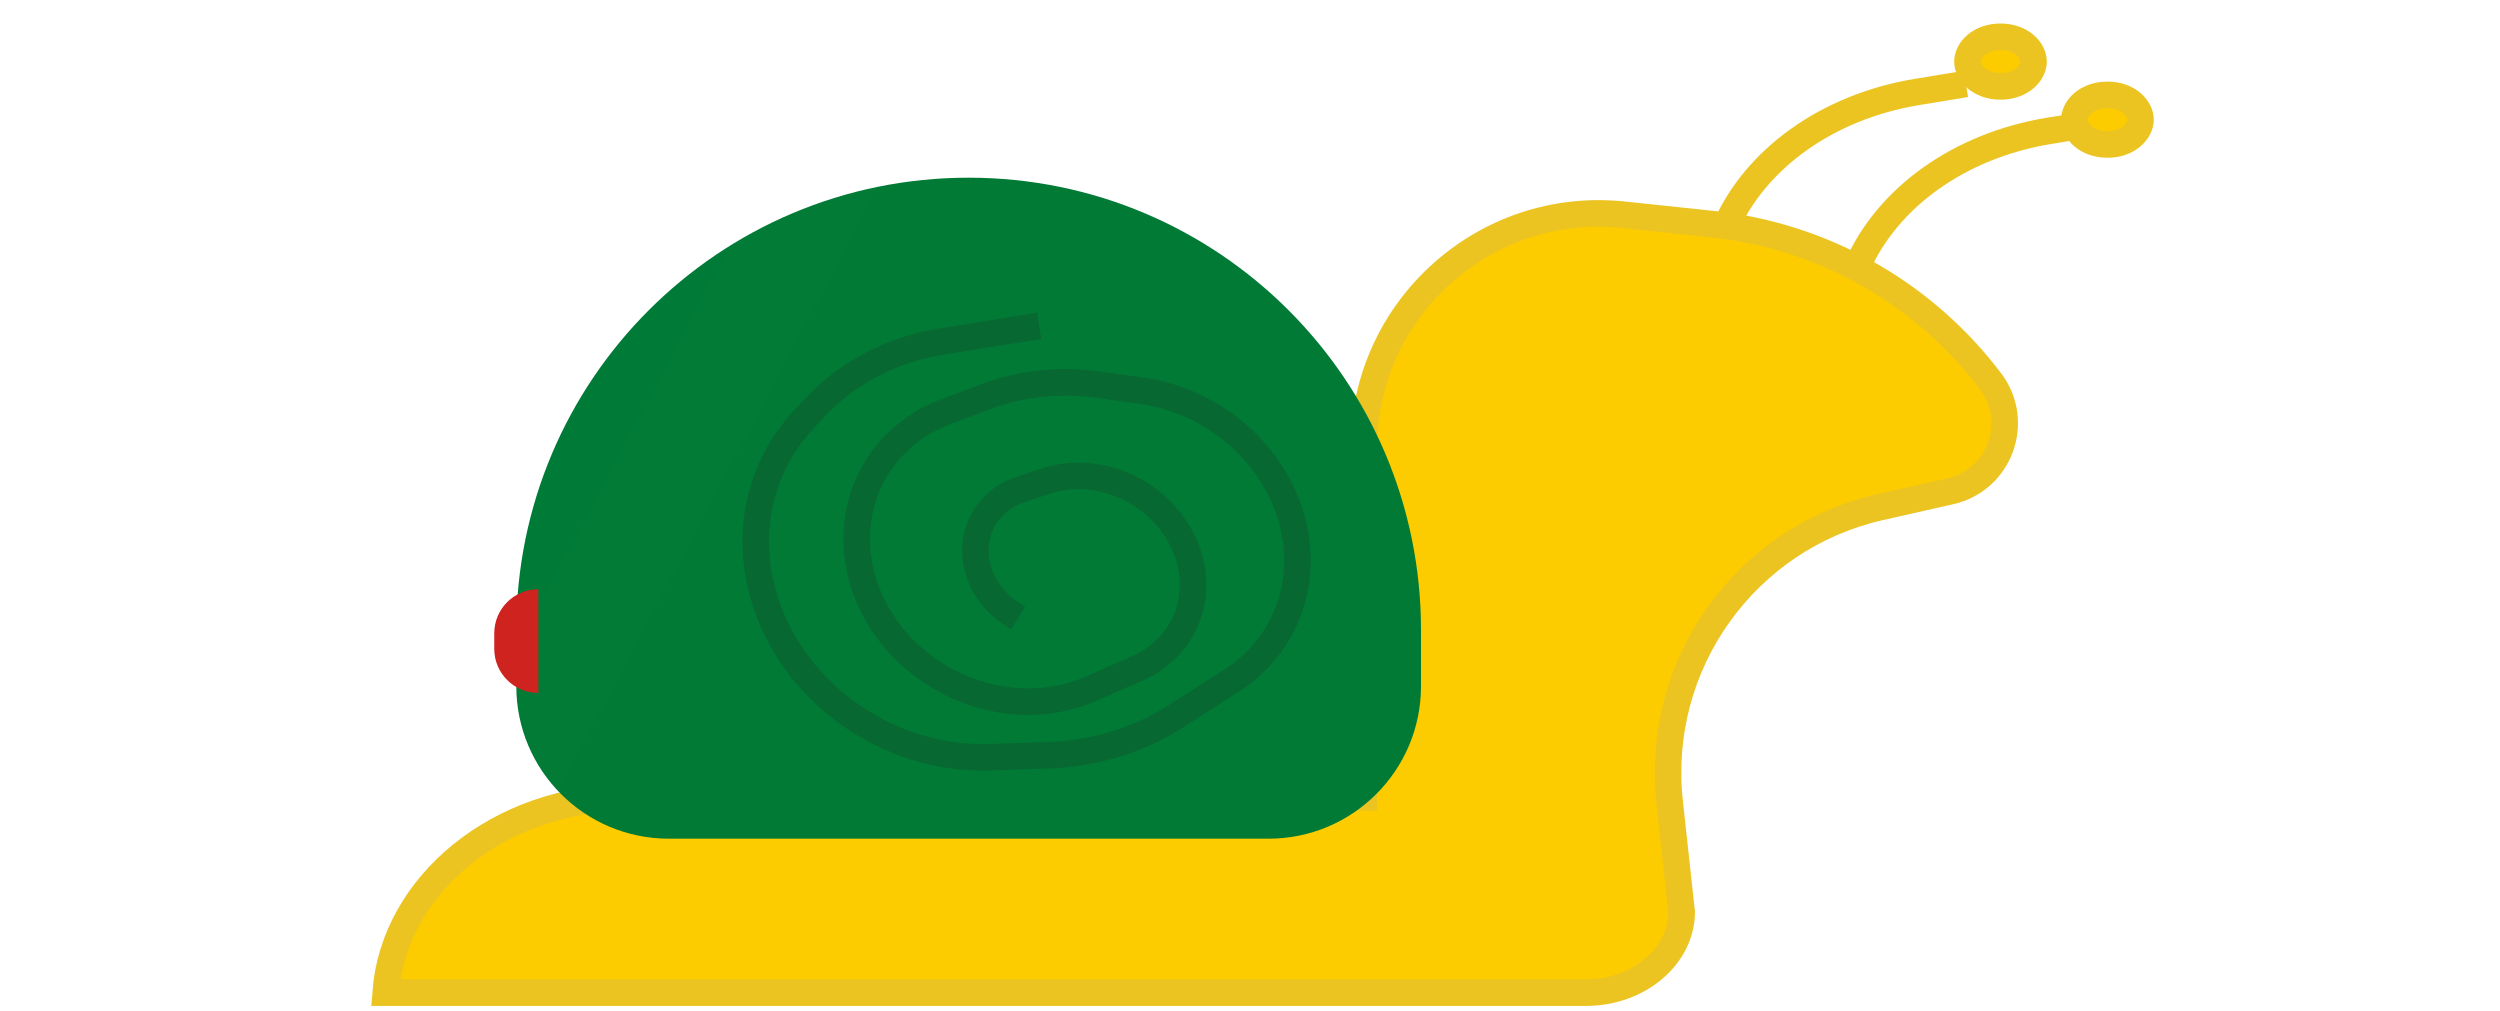
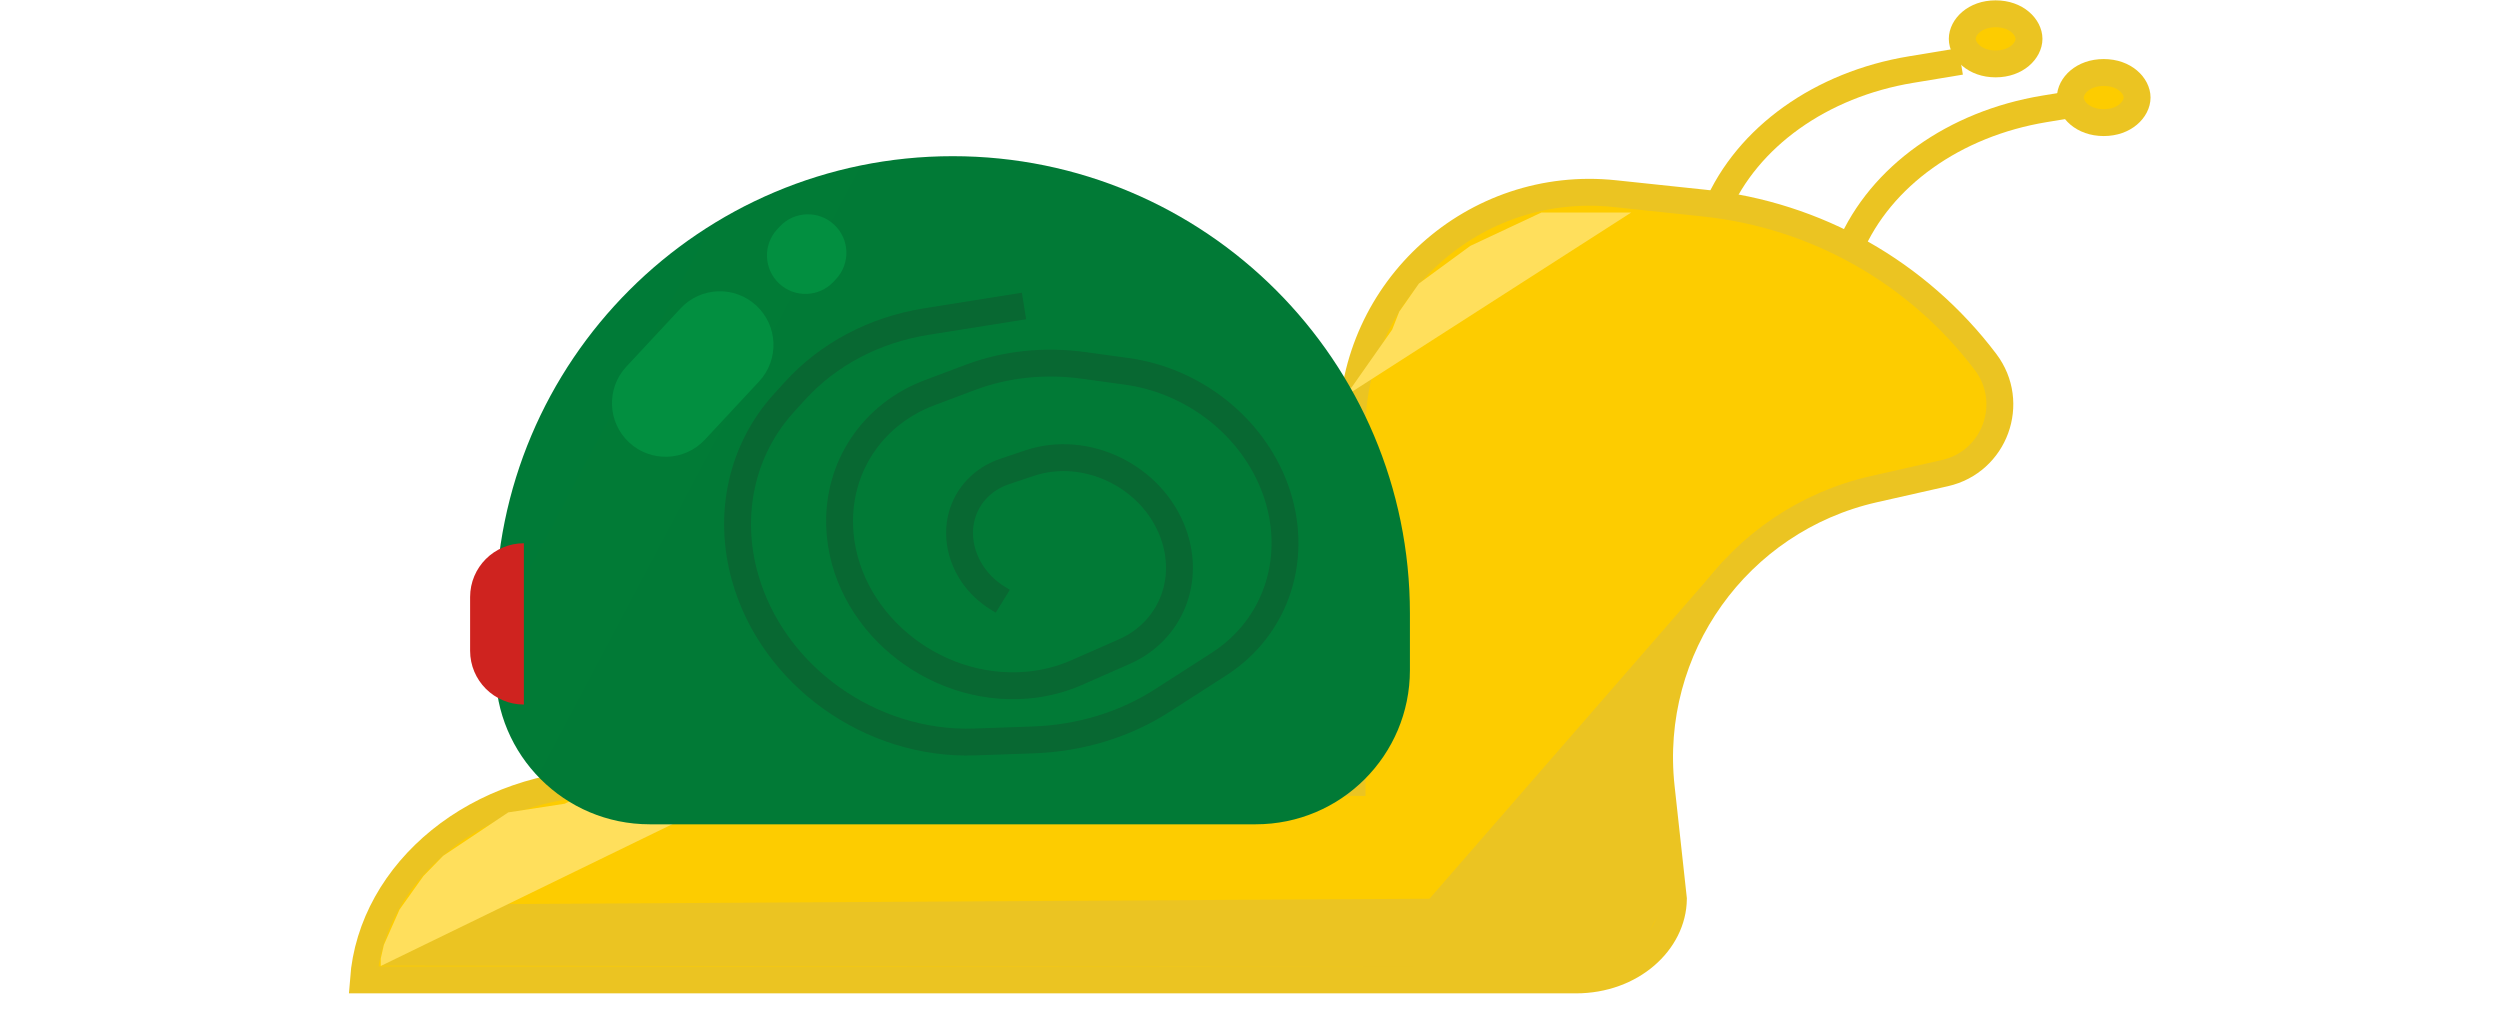
- <svg xmlns="http://www.w3.org/2000/svg" width="94" height="38" viewBox="0 0 94 38" fill="none">
-   <path d="M14.5 37.324C14.802 33.285 18.741 29.98 23.71 29.98H50.778H51.278V29.48V16.863C51.278 11.615 55.826 7.523 61.045 8.074L64.391 8.428C68.543 8.867 72.328 11.007 74.845 14.339C75.991 15.856 75.189 18.05 73.334 18.47L70.692 19.067C65.62 20.215 62.215 24.986 62.778 30.156L63.231 34.311C63.215 35.91 61.672 37.324 59.606 37.324H14.5Z" fill="#FDCC00" stroke="#EBC422" />
-   <path d="M64.847 8.614V8.614C65.983 5.967 68.719 4.015 72.069 3.46L73.918 3.154" stroke="#EBC422" />
-   <path d="M69.807 10.076V10.076C70.944 7.429 73.68 5.476 77.03 4.922L78.879 4.616" stroke="#EBC422" />
-   <path d="M76.46 2.316C76.46 2.743 76 3.248 75.219 3.248C74.437 3.248 73.977 2.743 73.977 2.316C73.977 1.888 74.437 1.384 75.219 1.384C76 1.384 76.46 1.888 76.46 2.316Z" fill="#FDCC00" stroke="#EBC422" />
-   <path d="M80.481 4.5C80.481 4.928 80.021 5.432 79.239 5.432C78.457 5.432 77.997 4.928 77.997 4.5C77.997 4.072 78.457 3.568 79.239 3.568C80.021 3.568 80.481 4.072 80.481 4.5Z" fill="#FDCC00" stroke="#EBC422" />
-   <path d="M19.413 23.69C19.413 14.296 27.028 6.681 36.421 6.681V6.681C45.815 6.681 53.43 14.296 53.43 23.69V25.8C53.43 28.967 50.862 31.535 47.695 31.535H25.148C21.98 31.535 19.413 28.967 19.413 25.8V23.69Z" fill="url(#paint0_linear_395_716)" />
-   <path d="M38.285 23.237L38.106 23.126C36.582 22.192 36.207 20.244 37.322 19.062V19.062C37.599 18.769 37.95 18.547 38.347 18.413L39.278 18.1C41.381 17.393 43.832 18.581 44.617 20.689V20.689C45.286 22.482 44.515 24.36 42.802 25.113L41.026 25.895C40.452 26.147 39.828 26.304 39.182 26.359V26.359C35.635 26.658 32.35 23.882 32.217 20.468V20.468C32.13 18.235 33.443 16.277 35.564 15.479L37.076 14.91C38.386 14.417 39.837 14.263 41.291 14.464L42.896 14.685C45.393 15.029 47.561 16.739 48.411 19.033V19.033C49.338 21.536 48.496 24.183 46.328 25.575L44.216 26.932C42.818 27.829 41.16 28.335 39.413 28.396L37.245 28.472C33.37 28.608 29.731 26.006 28.698 22.36V22.36C28.032 20.008 28.57 17.592 30.145 15.861L30.555 15.411C31.797 14.045 33.51 13.141 35.436 12.834L39.074 12.253" stroke="#086832" />
-   <path d="M20.241 22.155V26.054V26.054C19.326 26.054 18.584 25.313 18.584 24.398V23.811C18.584 22.897 19.326 22.155 20.241 22.155V22.155Z" fill="#CF231F" />
+ <svg xmlns="http://www.w3.org/2000/svg" width="93" height="38" viewBox="0 0 93 38" fill="none">
+   <path d="M13.519 36.453C13.821 32.413 17.761 29.109 22.729 29.109H49.797H50.297V28.609V15.992C50.297 10.744 54.845 6.652 60.064 7.203L63.41 7.557C67.562 7.996 71.347 10.136 73.864 13.468C75.01 14.985 74.208 17.179 72.353 17.599L69.711 18.196C64.638 19.344 61.234 24.115 61.797 29.285L62.251 33.44C62.234 35.038 60.691 36.453 58.625 36.453H13.519Z" fill="#FDCC00" stroke="#EBC422" />
+   <path d="M63.866 7.743V7.743C65.002 5.096 67.738 3.143 71.088 2.589L72.937 2.283" stroke="#EBC422" />
+   <path d="M68.826 9.205V9.205C69.963 6.557 72.699 4.605 76.049 4.051L77.897 3.745" stroke="#EBC422" />
+   <path d="M75.479 1.445C75.479 1.872 75.019 2.377 74.237 2.377C73.456 2.377 72.996 1.872 72.996 1.445C72.996 1.017 73.456 0.513 74.237 0.513C75.019 0.513 75.479 1.017 75.479 1.445Z" fill="#FDCC00" stroke="#EBC422" />
+   <path d="M79.5 3.629C79.5 4.057 79.04 4.561 78.258 4.561C77.476 4.561 77.016 4.057 77.016 3.629C77.016 3.201 77.476 2.697 78.258 2.697C79.04 2.697 79.5 3.201 79.5 3.629Z" fill="#FDCC00" stroke="#EBC422" />
+   <path d="M15.11 33.652L61.97 33.38L61.637 34.124L61.308 34.766L60.752 35.356L59.832 35.807L59.086 35.981L14.221 35.922L15.11 33.652Z" fill="#EBC422" />
+   <path d="M64.13 20.846L62.454 24.31L61.783 33.883L52.425 34.297L64.13 20.846Z" fill="#EBC422" />
+   <path d="M21.009 29.898L27.91 26.531L31.901 23.426L36.843 19.95L41.729 17.046L46.981 14.416L50.277 14.416L51.789 12.262L52.05 11.596L52.783 10.548L54.697 9.146L57.338 7.907L60.679 7.907L25.914 30.221L14.164 35.935L14.164 35.657L14.28 35.148L14.864 33.833L15.752 32.588L16.482 31.839L18.907 30.221L21.009 29.898Z" fill="#FFDF5C" />
+   <path d="M18.431 22.819C18.431 13.425 26.047 5.81 35.441 5.81V5.81C44.834 5.81 52.449 13.425 52.449 22.819V24.928C52.449 28.096 49.882 30.664 46.714 30.664H24.167C20.999 30.664 18.431 28.096 18.431 24.928V22.819Z" fill="url(#paint0_linear_484_979)" />
+   <path d="M37.304 22.366L37.125 22.256C35.601 21.321 35.226 19.373 36.341 18.191V18.191C36.618 17.898 36.969 17.676 37.366 17.542L38.297 17.229C40.4 16.522 42.851 17.71 43.636 19.818V19.818C44.305 21.611 43.535 23.489 41.821 24.242L40.045 25.024C39.471 25.276 38.847 25.433 38.201 25.488V25.488C34.654 25.787 31.369 23.011 31.236 19.597V19.597C31.149 17.364 32.462 15.406 34.583 14.608L36.095 14.039C37.405 13.546 38.856 13.392 40.31 13.593L41.915 13.814C44.412 14.158 46.58 15.868 47.43 18.162V18.162C48.357 20.665 47.515 23.312 45.347 24.704L43.235 26.061C41.837 26.959 40.179 27.464 38.432 27.525L36.264 27.601C32.389 27.737 28.75 25.135 27.718 21.489V21.489C27.051 19.137 27.589 16.721 29.164 14.99L29.573 14.54C30.816 13.175 32.529 12.27 34.455 11.963L38.093 11.382" stroke="#086832" />
+   <rect x="26.679" y="10.011" width="3.989" height="6.951" rx="1.995" transform="rotate(42.9625 26.6787 10.0105)" fill="#028F40" />
+   <rect x="29.982" y="7.381" width="2.864" height="2.997" rx="1.432" transform="rotate(42.9625 29.9822 7.38062)" fill="#028F40" />
+   <path d="M19.488 20.209V26.209V26.209C18.383 26.209 17.488 25.313 17.488 24.209V22.209C17.488 21.104 18.383 20.209 19.488 20.209V20.209Z" fill="#CF231F" />
  <defs>
-     <linearGradient id="paint0_linear_395_716" x1="36.421" y1="8.874" x2="22.711" y2="1.618" gradientUnits="userSpaceOnUse">
+     <linearGradient id="paint0_linear_484_979" x1="35.441" y1="8.003" x2="21.73" y2="0.747" gradientUnits="userSpaceOnUse">
      <stop stop-color="#017A36" />
      <stop offset="1" stop-color="#007C37" />
    </linearGradient>
  </defs>
</svg>
